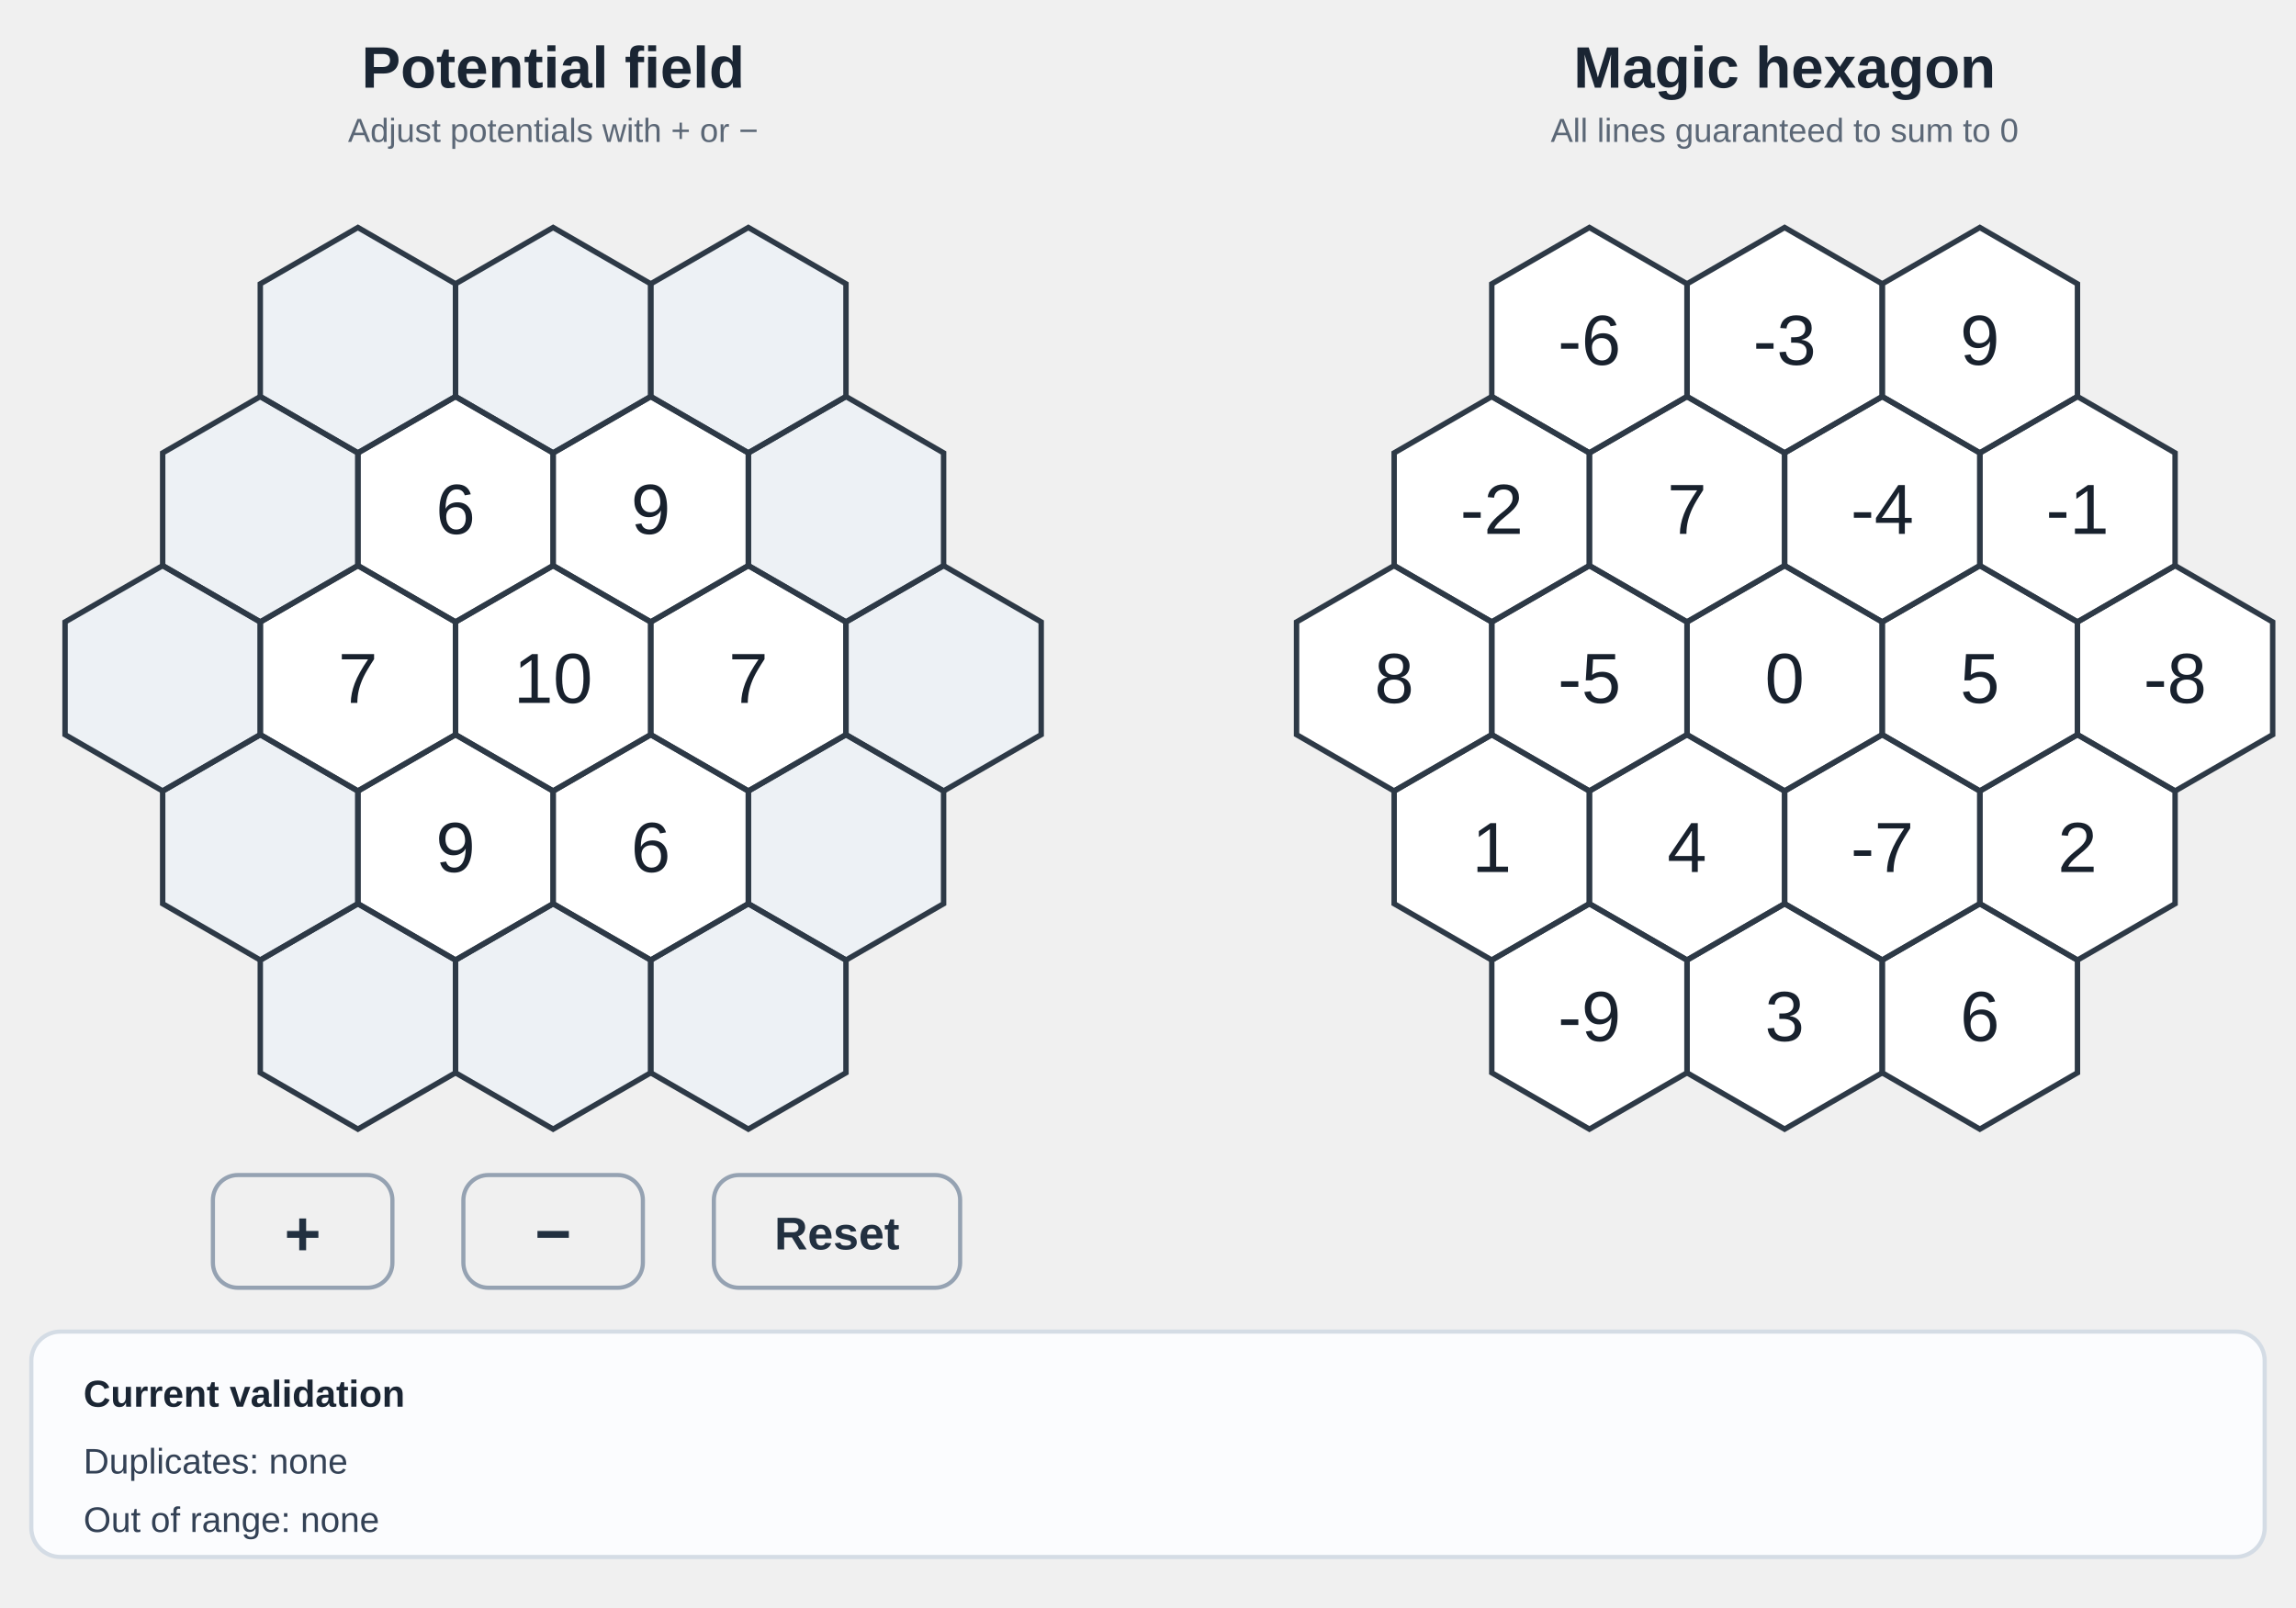
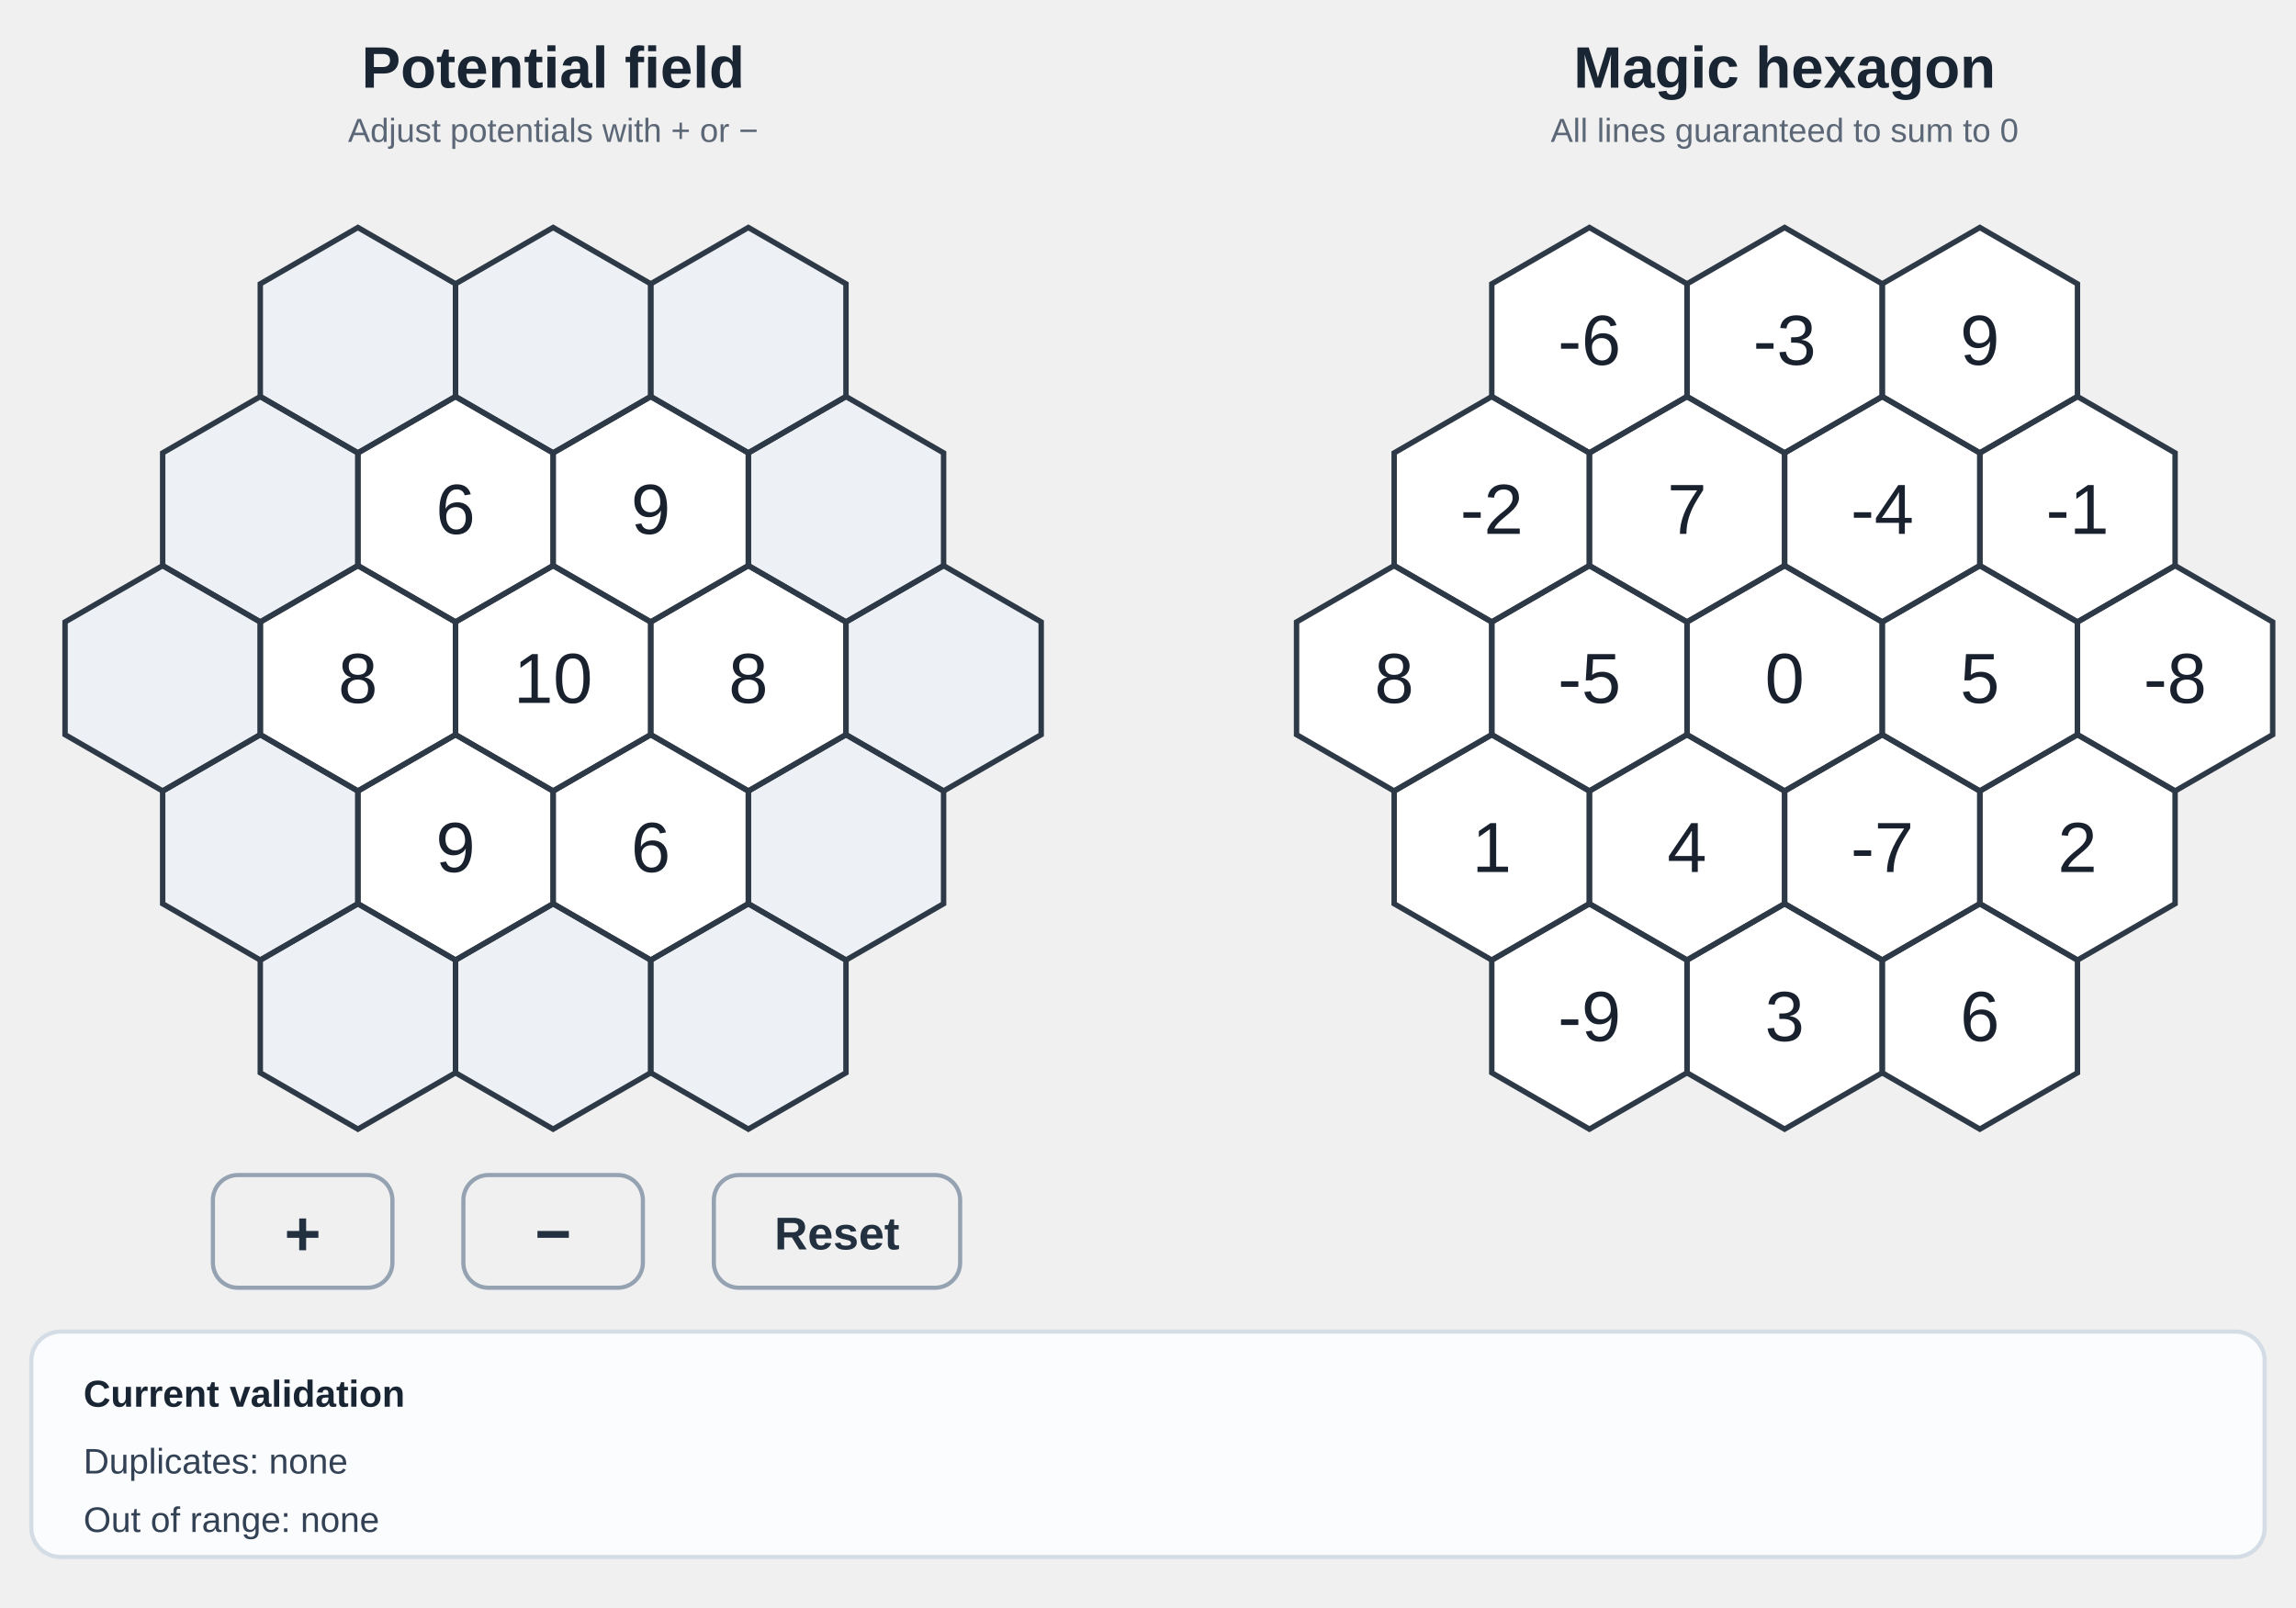
<svg xmlns="http://www.w3.org/2000/svg" viewBox="105 0 1100 770" width="1100" height="770" role="img" aria-labelledby="title desc" id="potential-field-demo">
  <style>
    #potential-field-demo {
      background: #ffffff;
      max-width: 100%;
      height: auto;
      overflow: visible;
      touch-action: manipulation;
      -webkit-tap-highlight-color: transparent;
      user-select: none;
      font-family: Arial, Helvetica, sans-serif;
    }

    .panel-title {
      font-size: 28px;
      font-weight: 700;
      fill: #1a2533;
      text-anchor: middle;
    }

    .subtitle {
      font-size: 16px;
      fill: #5b6776;
      text-anchor: middle;
    }

    .cell-base { fill: #ffffff; }
    .cell-base.outer { fill: #edf1f5; }
    .cell-outline {
      fill: none;
      stroke: #2d3946;
      stroke-width: 2.6;
      vector-effect: non-scaling-stroke;
      pointer-events: none;
    }

    .pot-hit polygon, .button-hit rect {
      fill: transparent;
      cursor: pointer;
      pointer-events: all;
    }
    .pot-hit:focus, .button-hit:focus {
      outline: none;
    }

    .pot-fill-selected {
      fill: #eef4ff;
    }

    .pot-outline-selected {
      stroke: #4b74d0;
      stroke-width: 4.2;
    }

    .big-outline-affected-plus {
      stroke: #2d9a52;
      stroke-width: 3.8;
    }
    .big-outline-affected-minus {
      stroke: #c94f4f;
      stroke-width: 3.8;
    }
    .big-outline-gentle {
      stroke-width: 3.4;
    }

    .number {
      fill: #18212d;
      font-size: 34px;
      font-weight: 500;
      text-anchor: middle;
      dominant-baseline: central;
      pointer-events: none;
      stroke: #ffffff;
      stroke-width: 7;
      paint-order: stroke fill;
      vector-effect: non-scaling-stroke;
    }
    .number.outer-ghost {
      fill: #a9b3be;
      stroke: #edf1f5;
    }
    .number.bad {
      fill: #c83f3f;
      font-weight: 700;
    }

    .pm-marker {
      font-size: 22px;
      font-weight: 700;
      text-anchor: middle;
      dominant-baseline: central;
      pointer-events: none;
      opacity: 0;
    }
    .pm-plus { fill: #2d9a52; }
    .pm-minus { fill: #c94f4f; }
    .pm-visible { opacity: 1; }

    .button-face {
      fill: #f6f8fb;
      stroke: #95a2b2;
      stroke-width: 2;
    }
    .button-face.active-plus {
      fill: #eaf6ee;
      stroke: #2d9a52;
    }
    .button-face.active-minus {
      fill: #fdeeee;
      stroke: #c94f4f;
    }
    .button-label {
      font-size: 30px;
      font-weight: 700;
      fill: #223040;
      text-anchor: middle;
      dominant-baseline: central;
      pointer-events: none;
    }

    .instruction {
      display: none;
      font-size: 16px;
      fill: #5a6778;
      text-anchor: middle;
    }

    .status-box {
      fill: #fbfcfe;
      stroke: #d4dce5;
      stroke-width: 2;
      rx: 14;
      ry: 14;
    }
    .status-title {
      font-size: 18px;
      font-weight: 700;
      fill: #1a2533;
    }
    .status-line {
      font-size: 17px;
      fill: #334155;
    }
    .status-line.bad { fill: #b23a3a; }
    .status-line.good { fill: #2d7b46; }

    .hint-line {
      display: none;
      font-size: 16px;
      fill: #546171;
    }

    .focus-ring {
      fill: none;
      stroke: #7b61ff;
      stroke-width: 4;
      opacity: 0;
      pointer-events: none;
    }

    .pot-hit:focus .focus-ring,
    .button-hit:focus .focus-ring {
      opacity: 1;
    }
  </style>
  <g id="titles">
    <text class="panel-title" x="370" y="42">Potential field</text>
    <text class="subtitle" x="370" y="68">Adjust potentials with + or −</text>
    <text class="panel-title" x="960" y="42">Magic hexagon</text>
    <text class="subtitle" x="960" y="68">All lines guaranteed to sum to 0</text>
  </g>
  <g id="left-panel">
    <polygon class="cell-base outer" points="276.47,109.00 323.24,136.00 323.24,190.00 276.47,217.00 229.70,190.00 229.70,136.00" />
    <polygon class="cell-base outer" points="370.00,109.00 416.77,136.00 416.77,190.00 370.00,217.00 323.23,190.00 323.23,136.00" />
    <polygon class="cell-base outer" points="463.53,109.00 510.30,136.00 510.30,190.00 463.53,217.00 416.76,190.00 416.76,136.00" />
    <polygon class="cell-base outer" points="229.70,190.00 276.47,217.00 276.47,271.00 229.70,298.00 182.93,271.00 182.93,217.00" />
    <polygon class="cell-base" points="323.23,190.00 370.00,217.00 370.00,271.00 323.23,298.00 276.46,271.00 276.46,217.00" />
    <polygon id="pot-fill-0" class="pot-fill-selected" points="323.23,190.00 370.00,217.00 370.00,271.00 323.23,298.00 276.46,271.00 276.46,217.00" visibility="hidden" />
    <polygon class="cell-base" points="416.77,190.00 463.54,217.00 463.54,271.00 416.77,298.00 370.00,271.00 370.00,217.00" />
    <polygon id="pot-fill-1" class="pot-fill-selected" points="416.77,190.00 463.54,217.00 463.54,271.00 416.77,298.00 370.00,271.00 370.00,217.00" visibility="hidden" />
    <polygon class="cell-base outer" points="510.30,190.00 557.07,217.00 557.07,271.00 510.30,298.00 463.53,271.00 463.53,217.00" />
    <polygon class="cell-base outer" points="182.94,271.00 229.71,298.00 229.71,352.00 182.94,379.00 136.17,352.00 136.17,298.00" />
    <polygon class="cell-base" points="276.47,271.00 323.24,298.00 323.24,352.00 276.47,379.00 229.70,352.00 229.70,298.00" />
    <polygon id="pot-fill-2" class="pot-fill-selected" points="276.47,271.00 323.24,298.00 323.24,352.00 276.47,379.00 229.70,352.00 229.70,298.00" visibility="hidden" />
    <polygon class="cell-base" points="370.00,271.00 416.77,298.00 416.77,352.00 370.00,379.00 323.23,352.00 323.23,298.00" />
    <polygon id="pot-fill-3" class="pot-fill-selected" points="370.00,271.00 416.77,298.00 416.77,352.00 370.00,379.00 323.23,352.00 323.23,298.00" visibility="hidden" />
    <polygon class="cell-base" points="463.53,271.00 510.30,298.00 510.30,352.00 463.53,379.00 416.76,352.00 416.76,298.00" />
    <polygon id="pot-fill-4" class="pot-fill-selected" points="463.53,271.00 510.30,298.00 510.30,352.00 463.53,379.00 416.76,352.00 416.76,298.00" visibility="hidden" />
    <polygon class="cell-base outer" points="557.06,271.00 603.83,298.00 603.83,352.00 557.06,379.00 510.29,352.00 510.29,298.00" />
    <polygon class="cell-base outer" points="229.70,352.00 276.47,379.00 276.47,433.00 229.70,460.00 182.93,433.00 182.93,379.00" />
    <polygon class="cell-base" points="323.23,352.00 370.00,379.00 370.00,433.00 323.23,460.00 276.46,433.00 276.46,379.00" />
    <polygon id="pot-fill-5" class="pot-fill-selected" points="323.23,352.00 370.00,379.00 370.00,433.00 323.23,460.00 276.46,433.00 276.46,379.00" visibility="hidden" />
    <polygon class="cell-base" points="416.77,352.00 463.54,379.00 463.54,433.00 416.77,460.00 370.00,433.00 370.00,379.00" />
    <polygon id="pot-fill-6" class="pot-fill-selected" points="416.77,352.00 463.54,379.00 463.54,433.00 416.77,460.00 370.00,433.00 370.00,379.00" visibility="hidden" />
    <polygon class="cell-base outer" points="510.30,352.00 557.07,379.00 557.07,433.00 510.30,460.00 463.53,433.00 463.53,379.00" />
    <polygon class="cell-base outer" points="276.47,433.00 323.24,460.00 323.24,514.00 276.47,541.00 229.70,514.00 229.70,460.00" />
    <polygon class="cell-base outer" points="370.00,433.00 416.77,460.00 416.77,514.00 370.00,541.00 323.23,514.00 323.23,460.00" />
    <polygon class="cell-base outer" points="463.53,433.00 510.30,460.00 510.30,514.00 463.53,541.00 416.76,514.00 416.76,460.00" />
    <polygon class="cell-outline" points="276.47,109.00 323.24,136.00 323.24,190.00 276.47,217.00 229.70,190.00 229.70,136.00" />
    <polygon class="cell-outline" points="370.00,109.00 416.77,136.00 416.77,190.00 370.00,217.00 323.23,190.00 323.23,136.00" />
    <polygon class="cell-outline" points="463.53,109.00 510.30,136.00 510.30,190.00 463.53,217.00 416.76,190.00 416.76,136.00" />
    <polygon class="cell-outline" points="229.70,190.00 276.47,217.00 276.47,271.00 229.70,298.00 182.93,271.00 182.93,217.00" />
    <polygon id="pot-outline-0" class="cell-outline" points="323.23,190.00 370.00,217.00 370.00,271.00 323.23,298.00 276.46,271.00 276.46,217.00" />
    <polygon id="pot-outline-1" class="cell-outline" points="416.77,190.00 463.54,217.00 463.54,271.00 416.77,298.00 370.00,271.00 370.00,217.00" />
    <polygon class="cell-outline" points="510.30,190.00 557.07,217.00 557.07,271.00 510.30,298.00 463.53,271.00 463.53,217.00" />
    <polygon class="cell-outline" points="182.94,271.00 229.71,298.00 229.71,352.00 182.94,379.00 136.17,352.00 136.17,298.00" />
    <polygon id="pot-outline-2" class="cell-outline" points="276.47,271.00 323.24,298.00 323.24,352.00 276.47,379.00 229.70,352.00 229.70,298.00" />
    <polygon id="pot-outline-3" class="cell-outline" points="370.00,271.00 416.77,298.00 416.77,352.00 370.00,379.00 323.23,352.00 323.23,298.00" />
    <polygon id="pot-outline-4" class="cell-outline" points="463.53,271.00 510.30,298.00 510.30,352.00 463.53,379.00 416.76,352.00 416.76,298.00" />
    <polygon class="cell-outline" points="557.06,271.00 603.83,298.00 603.83,352.00 557.06,379.00 510.29,352.00 510.29,298.00" />
    <polygon class="cell-outline" points="229.70,352.00 276.47,379.00 276.47,433.00 229.70,460.00 182.93,433.00 182.93,379.00" />
    <polygon id="pot-outline-5" class="cell-outline" points="323.23,352.00 370.00,379.00 370.00,433.00 323.23,460.00 276.46,433.00 276.46,379.00" />
    <polygon id="pot-outline-6" class="cell-outline" points="416.77,352.00 463.54,379.00 463.54,433.00 416.77,460.00 370.00,433.00 370.00,379.00" />
    <polygon class="cell-outline" points="510.30,352.00 557.07,379.00 557.07,433.00 510.30,460.00 463.53,433.00 463.53,379.00" />
    <polygon class="cell-outline" points="276.47,433.00 323.24,460.00 323.24,514.00 276.47,541.00 229.70,514.00 229.70,460.00" />
    <polygon class="cell-outline" points="370.00,433.00 416.77,460.00 416.77,514.00 370.00,541.00 323.23,514.00 323.23,460.00" />
    <polygon class="cell-outline" points="463.53,433.00 510.30,460.00 510.30,514.00 463.53,541.00 416.76,514.00 416.76,460.00" />
    <text id="pot-num-0" class="number" x="323.23" y="244.00">6</text>
    <text id="pot-num-1" class="number" x="416.77" y="244.00">9</text>
-     <text id="pot-num-2" class="number" x="276.47" y="325.00">7</text>
+     <text id="pot-num-2" class="number" x="276.47" y="325.00">8</text>
    <text id="pot-num-3" class="number" x="370.00" y="325.00">10</text>
-     <text id="pot-num-4" class="number" x="463.53" y="325.00">7</text>
+     <text id="pot-num-4" class="number" x="463.53" y="325.00">8</text>
    <text id="pot-num-5" class="number" x="323.23" y="406.00">9</text>
    <text id="pot-num-6" class="number" x="416.77" y="406.00">6</text>
    <g id="pot-hit-layer">
      <g class="pot-hit" id="pot-hit-0" tabindex="0" role="button" aria-label="Potential cell 6 at q 0, r -1. Select it, then use plus or minus.">
        <polygon points="323.23,190.00 370.00,217.00 370.00,271.00 323.23,298.00 276.46,271.00 276.46,217.00" />
        <polygon class="focus-ring" points="323.23,190.00 370.00,217.00 370.00,271.00 323.23,298.00 276.46,271.00 276.46,217.00" />
      </g>
      <g class="pot-hit" id="pot-hit-1" tabindex="0" role="button" aria-label="Potential cell 9 at q 1, r -1. Select it, then use plus or minus.">
        <polygon points="416.77,190.00 463.54,217.00 463.54,271.00 416.77,298.00 370.00,271.00 370.00,217.00" />
        <polygon class="focus-ring" points="416.77,190.00 463.54,217.00 463.54,271.00 416.77,298.00 370.00,271.00 370.00,217.00" />
      </g>
-       <g class="pot-hit" id="pot-hit-2" tabindex="0" role="button" aria-label="Potential cell 7 at q -1, r 0. Select it, then use plus or minus.">
+       <g class="pot-hit" id="pot-hit-2" tabindex="0" role="button" aria-label="Potential cell 8 at q -1, r 0. Select it, then use plus or minus.">
        <polygon points="276.47,271.00 323.24,298.00 323.24,352.00 276.47,379.00 229.70,352.00 229.70,298.00" />
        <polygon class="focus-ring" points="276.47,271.00 323.24,298.00 323.24,352.00 276.47,379.00 229.70,352.00 229.70,298.00" />
      </g>
      <g class="pot-hit" id="pot-hit-3" tabindex="0" role="button" aria-label="Potential cell 10 at q 0, r 0. Select it, then use plus or minus.">
        <polygon points="370.00,271.00 416.77,298.00 416.77,352.00 370.00,379.00 323.23,352.00 323.23,298.00" />
        <polygon class="focus-ring" points="370.00,271.00 416.77,298.00 416.77,352.00 370.00,379.00 323.23,352.00 323.23,298.00" />
      </g>
-       <g class="pot-hit" id="pot-hit-4" tabindex="0" role="button" aria-label="Potential cell 7 at q 1, r 0. Select it, then use plus or minus.">
+       <g class="pot-hit" id="pot-hit-4" tabindex="0" role="button" aria-label="Potential cell 8 at q 1, r 0. Select it, then use plus or minus.">
        <polygon points="463.53,271.00 510.30,298.00 510.30,352.00 463.53,379.00 416.76,352.00 416.76,298.00" />
        <polygon class="focus-ring" points="463.53,271.00 510.30,298.00 510.30,352.00 463.53,379.00 416.76,352.00 416.76,298.00" />
      </g>
      <g class="pot-hit" id="pot-hit-5" tabindex="0" role="button" aria-label="Potential cell 9 at q -1, r 1. Select it, then use plus or minus.">
        <polygon points="323.23,352.00 370.00,379.00 370.00,433.00 323.23,460.00 276.46,433.00 276.46,379.00" />
        <polygon class="focus-ring" points="323.23,352.00 370.00,379.00 370.00,433.00 323.23,460.00 276.46,433.00 276.46,379.00" />
      </g>
      <g class="pot-hit" id="pot-hit-6" tabindex="0" role="button" aria-label="Potential cell 6 at q 0, r 1. Select it, then use plus or minus.">
        <polygon points="416.77,352.00 463.54,379.00 463.54,433.00 416.77,460.00 370.00,433.00 370.00,379.00" />
        <polygon class="focus-ring" points="416.77,352.00 463.54,379.00 463.54,433.00 416.77,460.00 370.00,433.00 370.00,379.00" />
      </g>
    </g>
  </g>
  <g id="right-panel">
    <polygon class="cell-base" points="866.47,109.00 913.24,136.00 913.24,190.00 866.47,217.00 819.70,190.00 819.70,136.00" />
    <polygon class="cell-base" points="960.00,109.00 1006.77,136.00 1006.77,190.00 960.00,217.00 913.23,190.00 913.23,136.00" />
    <polygon class="cell-base" points="1053.53,109.00 1100.30,136.00 1100.30,190.00 1053.53,217.00 1006.76,190.00 1006.76,136.00" />
    <polygon class="cell-base" points="819.70,190.00 866.47,217.00 866.47,271.00 819.70,298.00 772.93,271.00 772.93,217.00" />
    <polygon class="cell-base" points="913.23,190.00 960.00,217.00 960.00,271.00 913.23,298.00 866.46,271.00 866.46,217.00" />
    <polygon class="cell-base" points="1006.77,190.00 1053.54,217.00 1053.54,271.00 1006.77,298.00 960.00,271.00 960.00,217.00" />
    <polygon class="cell-base" points="1100.30,190.00 1147.07,217.00 1147.07,271.00 1100.30,298.00 1053.53,271.00 1053.53,217.00" />
    <polygon class="cell-base" points="772.94,271.00 819.71,298.00 819.71,352.00 772.94,379.00 726.17,352.00 726.17,298.00" />
    <polygon class="cell-base" points="866.47,271.00 913.24,298.00 913.24,352.00 866.47,379.00 819.70,352.00 819.70,298.00" />
    <polygon class="cell-base" points="960.00,271.00 1006.77,298.00 1006.77,352.00 960.00,379.00 913.23,352.00 913.23,298.00" />
    <polygon class="cell-base" points="1053.53,271.00 1100.30,298.00 1100.30,352.00 1053.53,379.00 1006.76,352.00 1006.76,298.00" />
    <polygon class="cell-base" points="1147.06,271.00 1193.83,298.00 1193.83,352.00 1147.06,379.00 1100.29,352.00 1100.29,298.00" />
    <polygon class="cell-base" points="819.70,352.00 866.47,379.00 866.47,433.00 819.70,460.00 772.93,433.00 772.93,379.00" />
    <polygon class="cell-base" points="913.23,352.00 960.00,379.00 960.00,433.00 913.23,460.00 866.46,433.00 866.46,379.00" />
    <polygon class="cell-base" points="1006.77,352.00 1053.54,379.00 1053.54,433.00 1006.77,460.00 960.00,433.00 960.00,379.00" />
    <polygon class="cell-base" points="1100.30,352.00 1147.07,379.00 1147.07,433.00 1100.30,460.00 1053.53,433.00 1053.53,379.00" />
    <polygon class="cell-base" points="866.47,433.00 913.24,460.00 913.24,514.00 866.47,541.00 819.70,514.00 819.70,460.00" />
    <polygon class="cell-base" points="960.00,433.00 1006.77,460.00 1006.77,514.00 960.00,541.00 913.23,514.00 913.23,460.00" />
    <polygon class="cell-base" points="1053.53,433.00 1100.30,460.00 1100.30,514.00 1053.53,541.00 1006.76,514.00 1006.76,460.00" />
    <polygon id="big-outline-0" class="cell-outline" points="866.47,109.00 913.24,136.00 913.24,190.00 866.47,217.00 819.70,190.00 819.70,136.00" />
    <polygon id="big-outline-1" class="cell-outline" points="960.00,109.00 1006.77,136.00 1006.77,190.00 960.00,217.00 913.23,190.00 913.23,136.00" />
    <polygon id="big-outline-2" class="cell-outline" points="1053.53,109.00 1100.30,136.00 1100.30,190.00 1053.53,217.00 1006.76,190.00 1006.76,136.00" />
    <polygon id="big-outline-3" class="cell-outline" points="819.70,190.00 866.47,217.00 866.47,271.00 819.70,298.00 772.93,271.00 772.93,217.00" />
    <polygon id="big-outline-4" class="cell-outline" points="913.23,190.00 960.00,217.00 960.00,271.00 913.23,298.00 866.46,271.00 866.46,217.00" />
    <polygon id="big-outline-5" class="cell-outline" points="1006.77,190.00 1053.54,217.00 1053.54,271.00 1006.77,298.00 960.00,271.00 960.00,217.00" />
    <polygon id="big-outline-6" class="cell-outline" points="1100.30,190.00 1147.07,217.00 1147.07,271.00 1100.30,298.00 1053.53,271.00 1053.53,217.00" />
    <polygon id="big-outline-7" class="cell-outline" points="772.94,271.00 819.71,298.00 819.71,352.00 772.94,379.00 726.17,352.00 726.17,298.00" />
    <polygon id="big-outline-8" class="cell-outline" points="866.47,271.00 913.24,298.00 913.24,352.00 866.47,379.00 819.70,352.00 819.70,298.00" />
    <polygon id="big-outline-9" class="cell-outline" points="960.00,271.00 1006.77,298.00 1006.77,352.00 960.00,379.00 913.23,352.00 913.23,298.00" />
    <polygon id="big-outline-10" class="cell-outline" points="1053.53,271.00 1100.30,298.00 1100.30,352.00 1053.53,379.00 1006.76,352.00 1006.76,298.00" />
    <polygon id="big-outline-11" class="cell-outline" points="1147.06,271.00 1193.83,298.00 1193.83,352.00 1147.06,379.00 1100.29,352.00 1100.29,298.00" />
    <polygon id="big-outline-12" class="cell-outline" points="819.70,352.00 866.47,379.00 866.47,433.00 819.70,460.00 772.93,433.00 772.93,379.00" />
    <polygon id="big-outline-13" class="cell-outline" points="913.23,352.00 960.00,379.00 960.00,433.00 913.23,460.00 866.46,433.00 866.46,379.00" />
    <polygon id="big-outline-14" class="cell-outline" points="1006.77,352.00 1053.54,379.00 1053.54,433.00 1006.77,460.00 960.00,433.00 960.00,379.00" />
    <polygon id="big-outline-15" class="cell-outline" points="1100.30,352.00 1147.07,379.00 1147.07,433.00 1100.30,460.00 1053.53,433.00 1053.53,379.00" />
    <polygon id="big-outline-16" class="cell-outline" points="866.47,433.00 913.24,460.00 913.24,514.00 866.47,541.00 819.70,514.00 819.70,460.00" />
    <polygon id="big-outline-17" class="cell-outline" points="960.00,433.00 1006.77,460.00 1006.77,514.00 960.00,541.00 913.23,514.00 913.23,460.00" />
    <polygon id="big-outline-18" class="cell-outline" points="1053.53,433.00 1100.30,460.00 1100.30,514.00 1053.53,541.00 1006.76,514.00 1006.76,460.00" />
    <text id="big-num-0" class="number" x="866.47" y="163.00">-6</text>
    <text id="pm-0" class="pm-marker" x="891.47" y="141.00">+</text>
    <text id="big-num-1" class="number" x="960.00" y="163.00">-3</text>
    <text id="pm-1" class="pm-marker" x="985.00" y="141.00">+</text>
    <text id="big-num-2" class="number" x="1053.53" y="163.00">9</text>
    <text id="pm-2" class="pm-marker" x="1078.53" y="141.00">+</text>
    <text id="big-num-3" class="number" x="819.70" y="244.00">-2</text>
    <text id="pm-3" class="pm-marker" x="844.70" y="222.00">+</text>
    <text id="big-num-4" class="number" x="913.23" y="244.00">7</text>
    <text id="pm-4" class="pm-marker" x="938.23" y="222.00">+</text>
    <text id="big-num-5" class="number" x="1006.77" y="244.00">-4</text>
    <text id="pm-5" class="pm-marker" x="1031.77" y="222.00">+</text>
    <text id="big-num-6" class="number" x="1100.30" y="244.00">-1</text>
    <text id="pm-6" class="pm-marker" x="1125.30" y="222.00">+</text>
    <text id="big-num-7" class="number" x="772.94" y="325.00">8</text>
    <text id="pm-7" class="pm-marker" x="797.94" y="303.00">+</text>
    <text id="big-num-8" class="number" x="866.47" y="325.00">-5</text>
    <text id="pm-8" class="pm-marker" x="891.47" y="303.00">+</text>
    <text id="big-num-9" class="number" x="960.00" y="325.00">0</text>
    <text id="pm-9" class="pm-marker" x="985.00" y="303.00">+</text>
    <text id="big-num-10" class="number" x="1053.53" y="325.00">5</text>
    <text id="pm-10" class="pm-marker" x="1078.53" y="303.00">+</text>
    <text id="big-num-11" class="number" x="1147.06" y="325.00">-8</text>
    <text id="pm-11" class="pm-marker" x="1172.06" y="303.00">+</text>
    <text id="big-num-12" class="number" x="819.70" y="406.00">1</text>
    <text id="pm-12" class="pm-marker" x="844.70" y="384.00">+</text>
    <text id="big-num-13" class="number" x="913.23" y="406.00">4</text>
    <text id="pm-13" class="pm-marker" x="938.23" y="384.00">+</text>
    <text id="big-num-14" class="number" x="1006.77" y="406.00">-7</text>
    <text id="pm-14" class="pm-marker" x="1031.77" y="384.00">+</text>
    <text id="big-num-15" class="number" x="1100.30" y="406.00">2</text>
    <text id="pm-15" class="pm-marker" x="1125.30" y="384.00">+</text>
    <text id="big-num-16" class="number" x="866.47" y="487.00">-9</text>
    <text id="pm-16" class="pm-marker" x="891.47" y="465.00">+</text>
    <text id="big-num-17" class="number" x="960.00" y="487.00">3</text>
    <text id="pm-17" class="pm-marker" x="985.00" y="465.00">+</text>
    <text id="big-num-18" class="number" x="1053.53" y="487.00">6</text>
    <text id="pm-18" class="pm-marker" x="1078.53" y="465.00">+</text>
  </g>
  <g id="controls">
    <text class="instruction" x="310" y="560" />
    <text class="instruction" x="310" y="582" />
    <g id="btn-plus" class="button-hit" tabindex="0" role="button" aria-label="Increase the selected potential cell by one">
      <rect x="207.0" y="563.0" width="86" height="54" rx="12" ry="12" class="button-face" />
      <text class="button-label" x="250" y="591">+</text>
      <rect x="203.0" y="559.0" width="94" height="62" rx="14" ry="14" class="focus-ring" />
    </g>
    <g id="btn-minus" class="button-hit" tabindex="0" role="button" aria-label="Decrease the selected potential cell by one">
      <rect x="327.0" y="563.0" width="86" height="54" rx="12" ry="12" class="button-face" />
      <text class="button-label" x="370" y="591">−</text>
      <rect x="323.0" y="559.0" width="94" height="62" rx="14" ry="14" class="focus-ring" />
    </g>
    <g id="btn-reset" class="button-hit" tabindex="0" role="button" aria-label="Reset the potential field to its default values">
      <rect x="447.0" y="563.0" width="118" height="54" rx="12" ry="12" class="button-face" />
      <text class="button-label" x="506" y="591" style="font-size:22px;">Reset</text>
      <rect x="443.0" y="559.0" width="126" height="62" rx="14" ry="14" class="focus-ring" />
    </g>
    <text id="selection-label" class="hint-line" x="310" y="660" />
    <text id="preview-label" class="hint-line" x="310" y="684" />
  </g>
  <g id="status">
    <rect class="status-box" x="120" y="638" width="1070" height="108" />
    <text class="status-title" x="145" y="674">Current validation</text>
    <text id="dup-line" class="status-line" x="145" y="706">Duplicates: none</text>
    <text id="range-line" class="status-line" x="145" y="734">Out of range: none</text>
  </g>
</svg>
